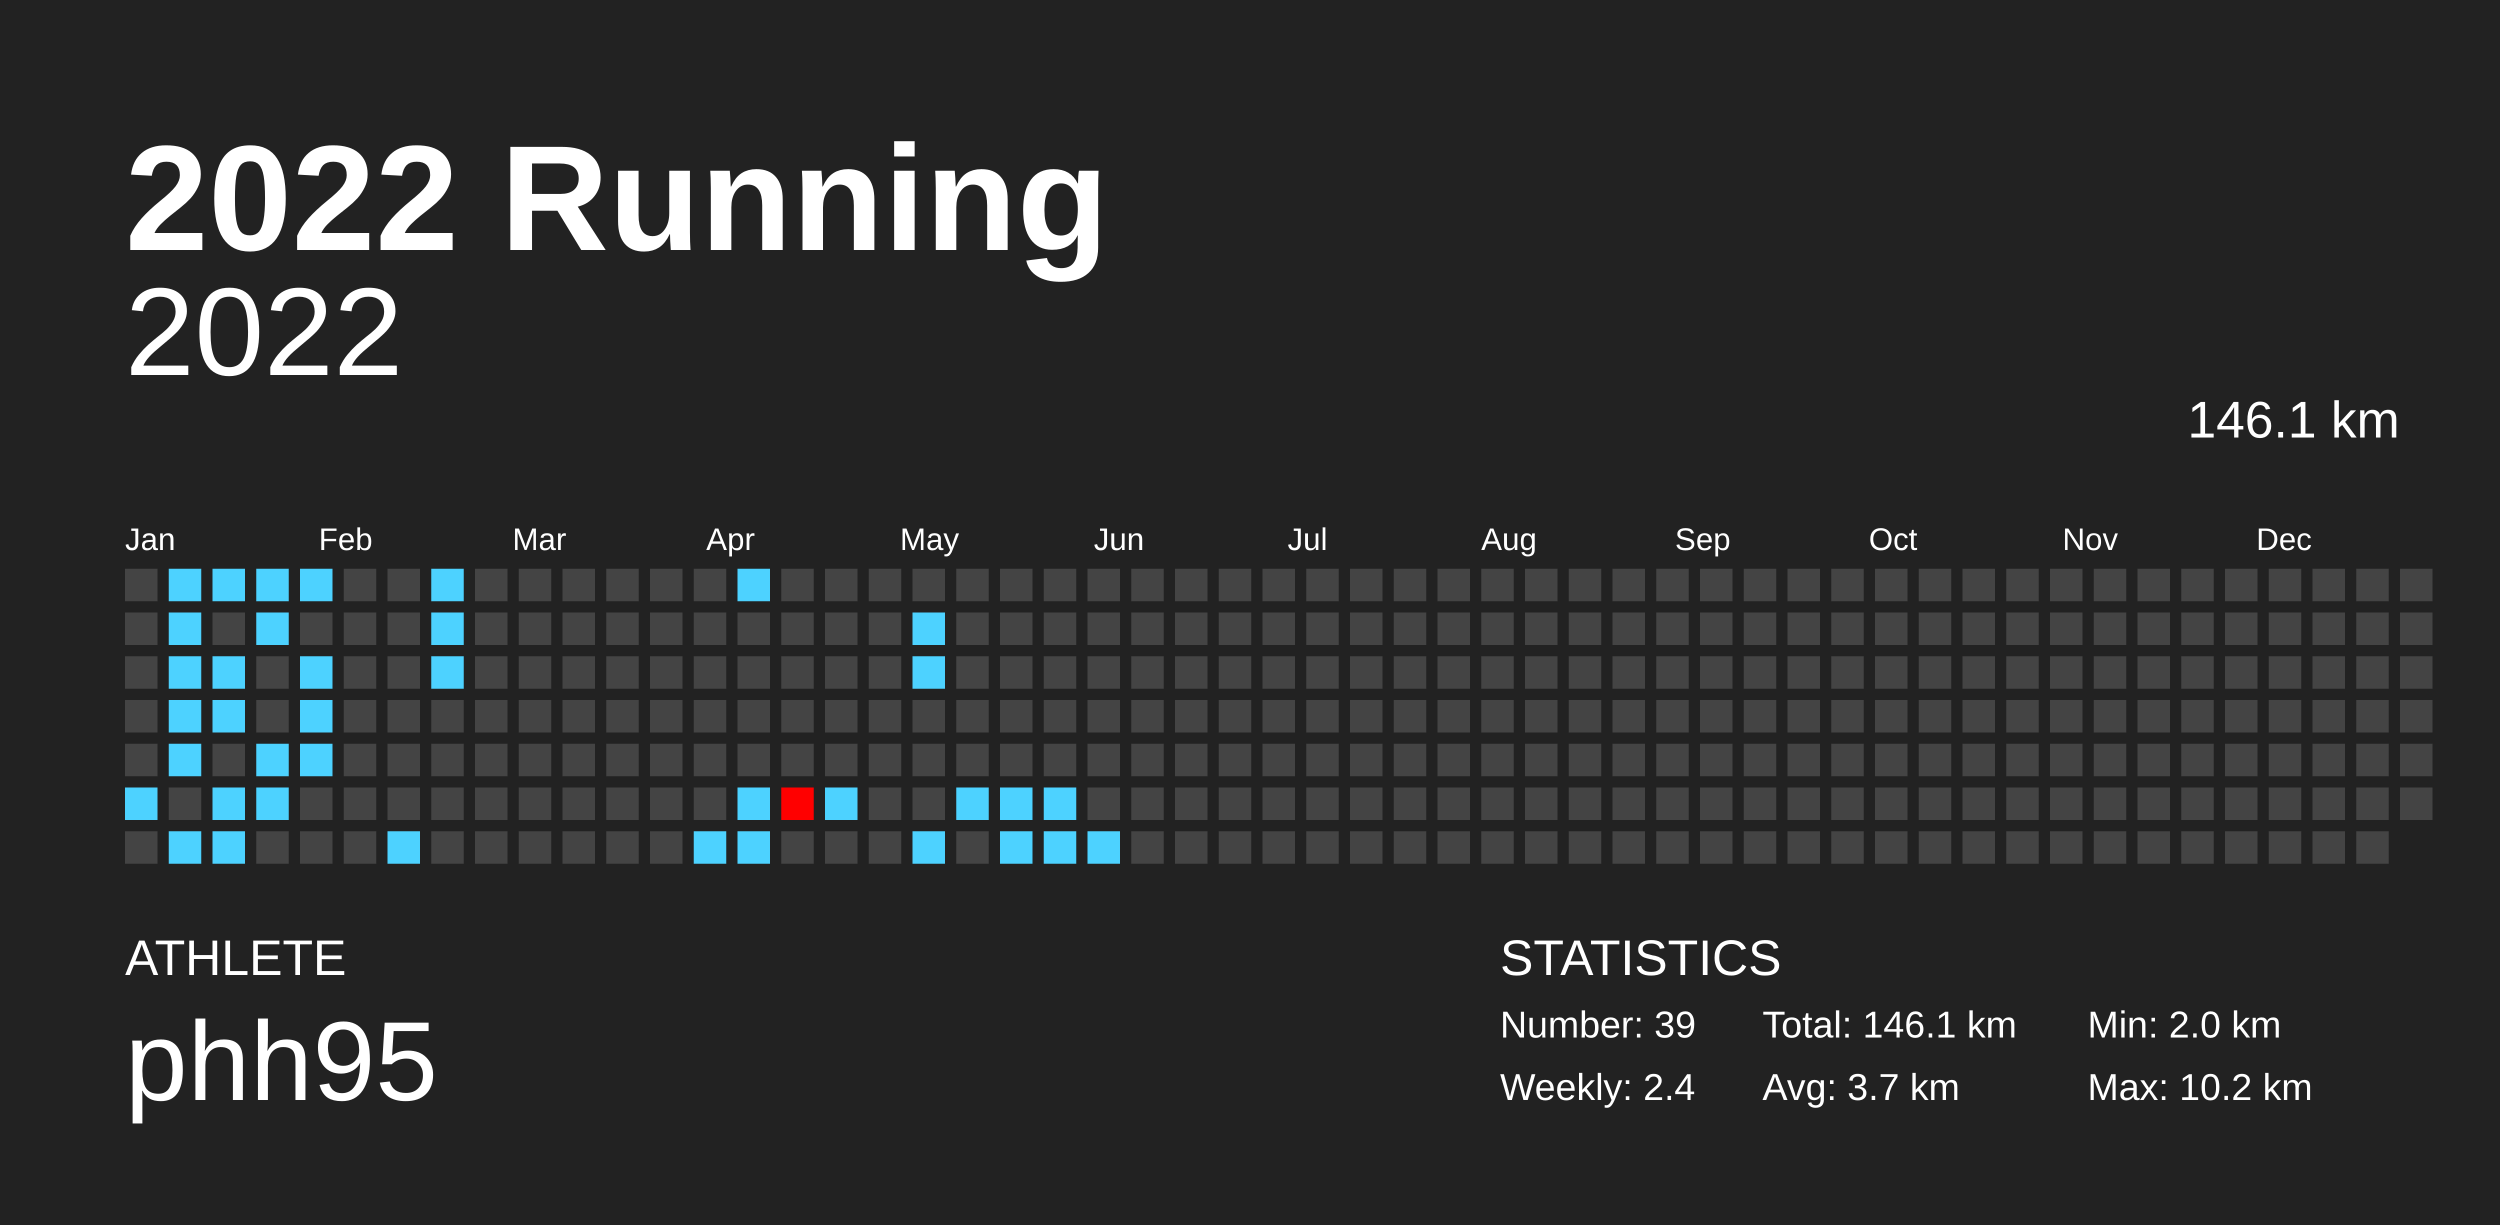
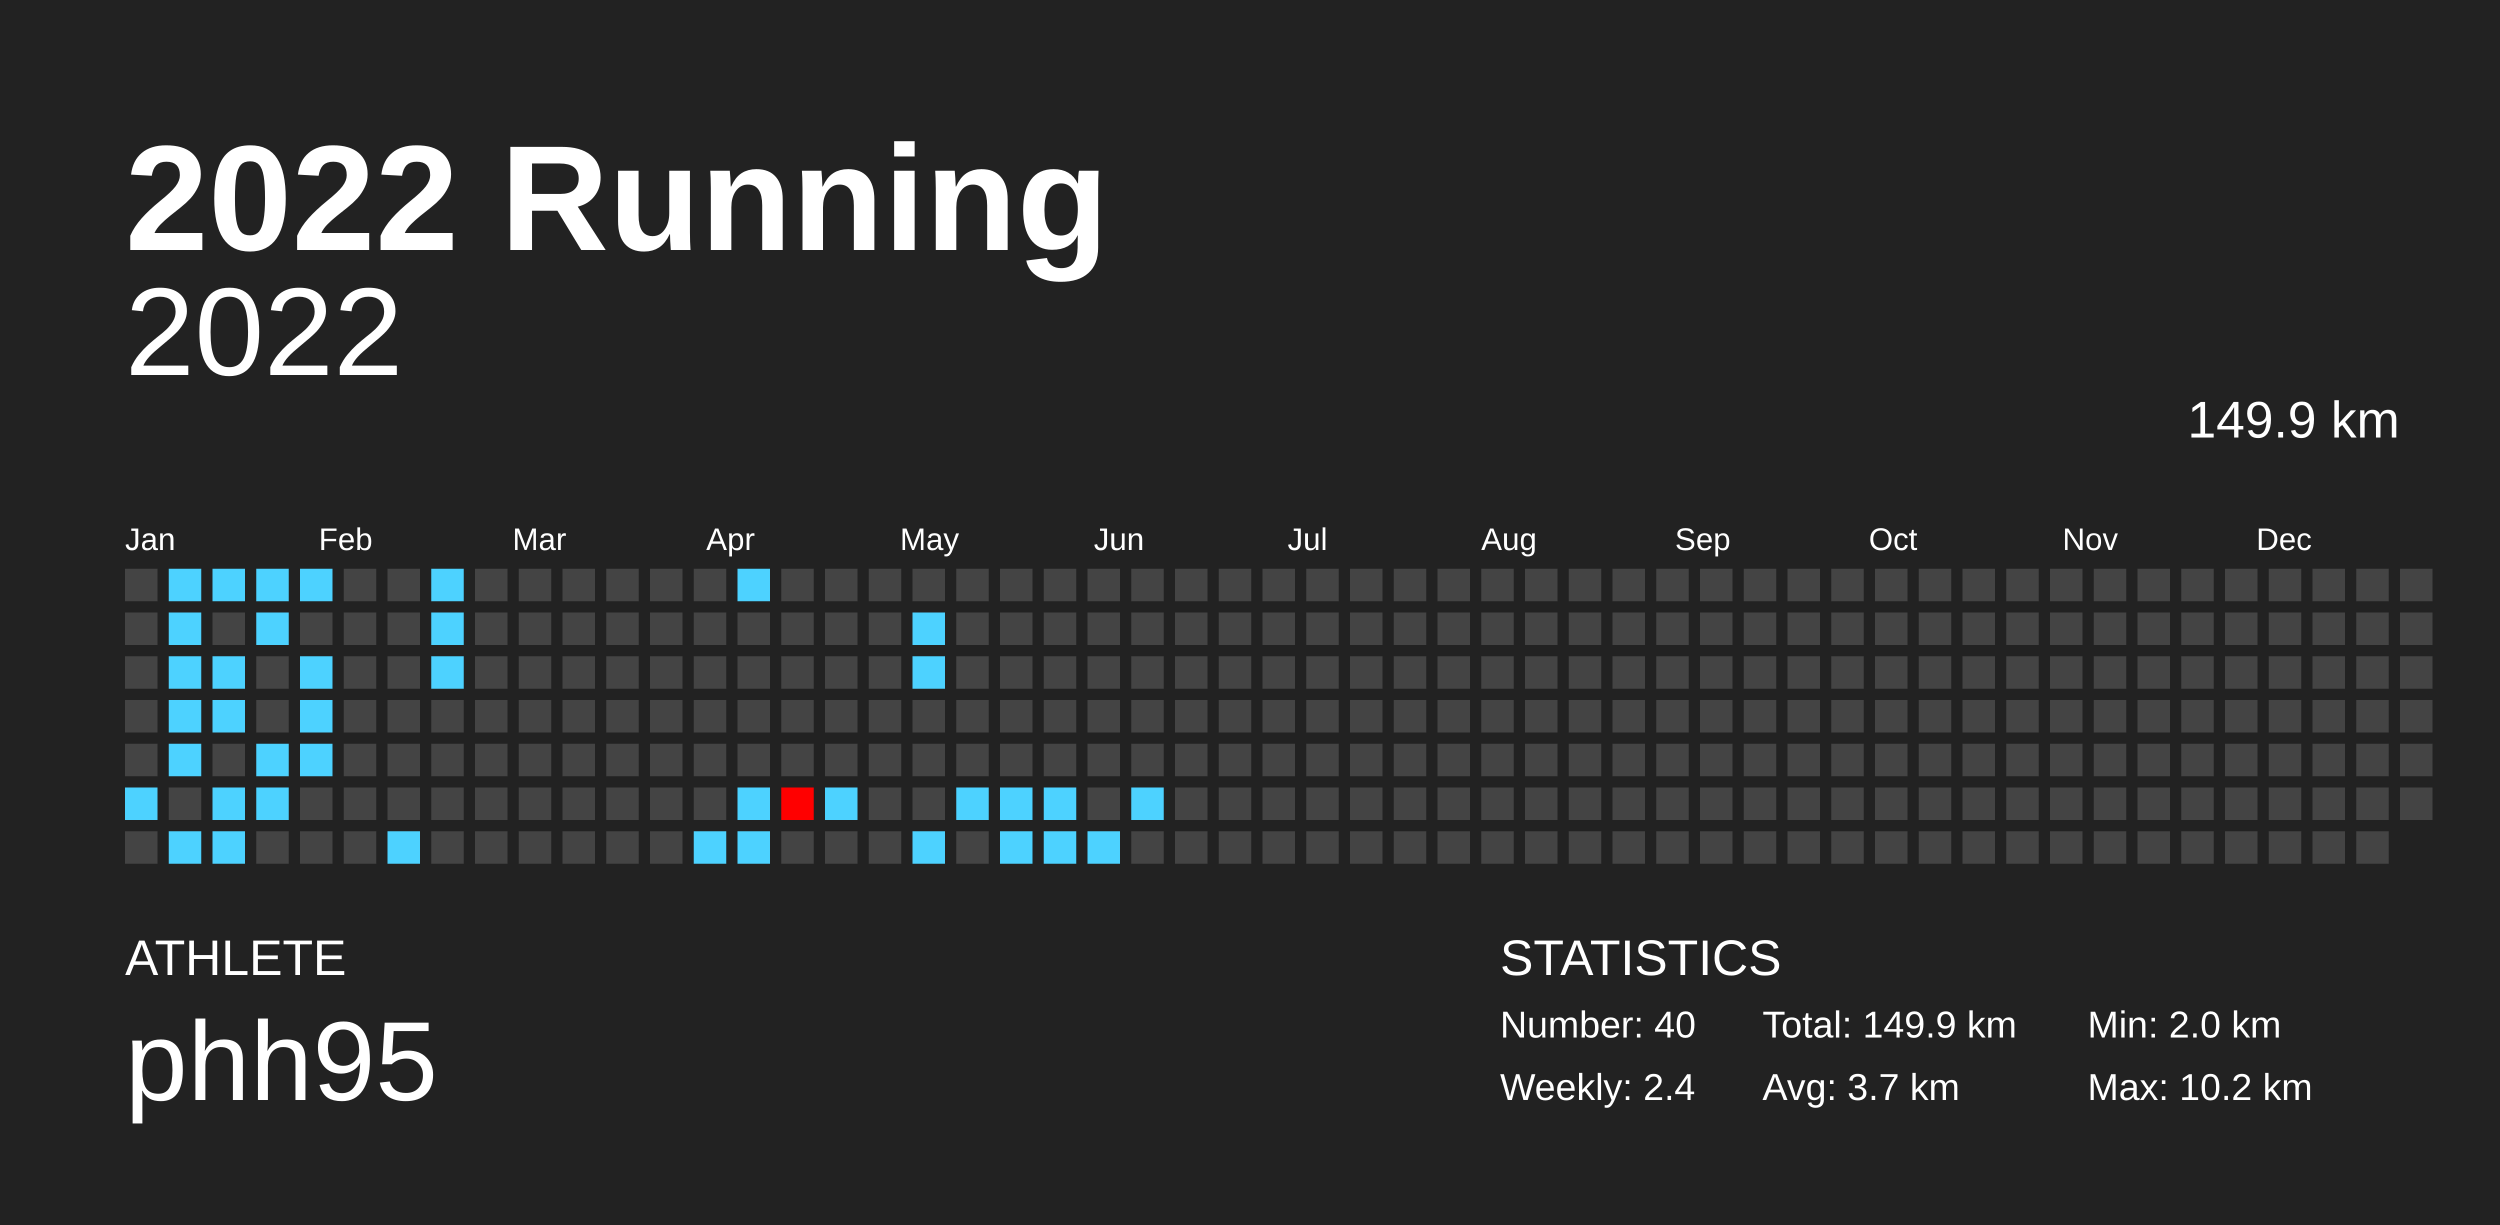
<svg xmlns="http://www.w3.org/2000/svg" baseProfile="full" height="98mm" version="1.1" viewBox="0,0,200,98" width="200mm">
  <defs />
  <rect fill="#222222" height="98" width="200" x="0" y="0" />
  <text fill="#FFFFFF" style="font-size:12px; font-family:Arial; font-weight:bold;" x="10" y="20">2022 Running</text>
  <text fill="#FFFFFF" style="font-size:4px; font-family:Arial" x="10" y="78">ATHLETE</text>
  <text fill="#FFFFFF" style="font-size:9px; font-family:Arial" x="10" y="88">phh95</text>
  <text fill="#FFFFFF" style="font-size:4px; font-family:Arial" x="120" y="78">STATISTICS</text>
-   <text fill="#FFFFFF" style="font-size:3px; font-family:Arial" x="120" y="83">Number: 39</text>
+   <text fill="#FFFFFF" style="font-size:3px; font-family:Arial" x="120" y="83">Number: 40</text>
  <text fill="#FFFFFF" style="font-size:3px; font-family:Arial" x="120" y="88">Weekly: 2.4</text>
-   <text fill="#FFFFFF" style="font-size:3px; font-family:Arial" x="141" y="83">Total: 146.1 km</text>
+   <text fill="#FFFFFF" style="font-size:3px; font-family:Arial" x="141" y="83">Total: 149.9 km</text>
  <text fill="#FFFFFF" style="font-size:3px; font-family:Arial" x="141" y="88">Avg: 3.7 km</text>
  <text fill="#FFFFFF" style="font-size:3px; font-family:Arial" x="167" y="83">Min: 2.0 km</text>
  <text fill="#FFFFFF" style="font-size:3px; font-family:Arial" x="167" y="88">Max: 10.2 km</text>
  <text alignment-baseline="hanging" fill="#FFFFFF" style="font-size:10.0px; font-family:Arial;" x="10" y="30">2022</text>
-   <text alignment-baseline="hanging" fill="#FFFFFF" style="font-size:4.125px; font-family:Arial;" x="175" y="35">146.1 km</text>
+   <text alignment-baseline="hanging" fill="#FFFFFF" style="font-size:4.125px; font-family:Arial;" x="175" y="35">149.9 km</text>
  <text fill="#FFFFFF" style="font-size:2.5px; font-family:Arial" x="10.0" y="44">Jan</text>
  <text fill="#FFFFFF" style="font-size:2.5px; font-family:Arial" x="25.5" y="44">Feb</text>
  <text fill="#FFFFFF" style="font-size:2.5px; font-family:Arial" x="41.0" y="44">Mar</text>
  <text fill="#FFFFFF" style="font-size:2.5px; font-family:Arial" x="56.5" y="44">Apr</text>
  <text fill="#FFFFFF" style="font-size:2.5px; font-family:Arial" x="72.0" y="44">May</text>
  <text fill="#FFFFFF" style="font-size:2.5px; font-family:Arial" x="87.5" y="44">Jun</text>
  <text fill="#FFFFFF" style="font-size:2.5px; font-family:Arial" x="103.0" y="44">Jul</text>
  <text fill="#FFFFFF" style="font-size:2.5px; font-family:Arial" x="118.5" y="44">Aug</text>
  <text fill="#FFFFFF" style="font-size:2.5px; font-family:Arial" x="134.0" y="44">Sep</text>
  <text fill="#FFFFFF" style="font-size:2.5px; font-family:Arial" x="149.5" y="44">Oct</text>
  <text fill="#FFFFFF" style="font-size:2.5px; font-family:Arial" x="165.0" y="44">Nov</text>
  <text fill="#FFFFFF" style="font-size:2.5px; font-family:Arial" x="180.5" y="44">Dec</text>
  <rect fill="#444444" height="2.6" width="2.6" x="10.0" y="45.5" />
  <rect fill="#444444" height="2.6" width="2.6" x="10.0" y="49.0" />
  <rect fill="#444444" height="2.6" width="2.6" x="10.0" y="52.5" />
  <rect fill="#444444" height="2.6" width="2.6" x="10.0" y="56.0" />
  <rect fill="#444444" height="2.6" width="2.6" x="10.0" y="59.5" />
  <rect fill="#4dd2ff" height="2.6" width="2.6" x="10.0" y="63.0" />
  <rect fill="#444444" height="2.6" width="2.6" x="10.0" y="66.5" />
  <rect fill="#4dd2ff" height="2.6" width="2.6" x="13.5" y="45.5" />
  <rect fill="#4dd2ff" height="2.6" width="2.6" x="13.5" y="49.0" />
  <rect fill="#4dd2ff" height="2.6" width="2.6" x="13.5" y="52.5" />
  <rect fill="#4dd2ff" height="2.6" width="2.6" x="13.5" y="56.0" />
  <rect fill="#4dd2ff" height="2.6" width="2.6" x="13.5" y="59.5" />
  <rect fill="#444444" height="2.6" width="2.6" x="13.5" y="63.0" />
  <rect fill="#4dd2ff" height="2.6" width="2.6" x="13.5" y="66.5" />
  <rect fill="#4dd2ff" height="2.6" width="2.6" x="17.0" y="45.5" />
  <rect fill="#444444" height="2.6" width="2.6" x="17.0" y="49.0" />
  <rect fill="#4dd2ff" height="2.6" width="2.6" x="17.0" y="52.5" />
  <rect fill="#4dd2ff" height="2.6" width="2.6" x="17.0" y="56.0" />
  <rect fill="#444444" height="2.6" width="2.6" x="17.0" y="59.5" />
  <rect fill="#4dd2ff" height="2.6" width="2.6" x="17.0" y="63.0" />
  <rect fill="#4dd2ff" height="2.6" width="2.6" x="17.0" y="66.5" />
  <rect fill="#4dd2ff" height="2.6" width="2.6" x="20.5" y="45.5" />
  <rect fill="#4dd2ff" height="2.6" width="2.6" x="20.5" y="49.0" />
  <rect fill="#444444" height="2.6" width="2.6" x="20.5" y="52.5" />
  <rect fill="#444444" height="2.6" width="2.6" x="20.5" y="56.0" />
  <rect fill="#4dd2ff" height="2.6" width="2.6" x="20.5" y="59.5" />
  <rect fill="#4dd2ff" height="2.6" width="2.6" x="20.5" y="63.0" />
  <rect fill="#444444" height="2.6" width="2.6" x="20.5" y="66.5" />
  <rect fill="#4dd2ff" height="2.6" width="2.6" x="24.0" y="45.5" />
  <rect fill="#444444" height="2.6" width="2.6" x="24.0" y="49.0" />
  <rect fill="#4dd2ff" height="2.6" width="2.6" x="24.0" y="52.5" />
  <rect fill="#4dd2ff" height="2.6" width="2.6" x="24.0" y="56.0" />
  <rect fill="#4dd2ff" height="2.6" width="2.6" x="24.0" y="59.5" />
  <rect fill="#444444" height="2.6" width="2.6" x="24.0" y="63.0" />
  <rect fill="#444444" height="2.6" width="2.6" x="24.0" y="66.5" />
  <rect fill="#444444" height="2.6" width="2.6" x="27.5" y="45.5" />
  <rect fill="#444444" height="2.6" width="2.6" x="27.5" y="49.0" />
  <rect fill="#444444" height="2.6" width="2.6" x="27.5" y="52.5" />
  <rect fill="#444444" height="2.6" width="2.6" x="27.5" y="56.0" />
  <rect fill="#444444" height="2.6" width="2.6" x="27.5" y="59.5" />
  <rect fill="#444444" height="2.6" width="2.6" x="27.5" y="63.0" />
  <rect fill="#444444" height="2.6" width="2.6" x="27.5" y="66.5" />
  <rect fill="#444444" height="2.6" width="2.6" x="31.0" y="45.5" />
  <rect fill="#444444" height="2.6" width="2.6" x="31.0" y="49.0" />
  <rect fill="#444444" height="2.6" width="2.6" x="31.0" y="52.5" />
  <rect fill="#444444" height="2.6" width="2.6" x="31.0" y="56.0" />
  <rect fill="#444444" height="2.6" width="2.6" x="31.0" y="59.5" />
  <rect fill="#444444" height="2.6" width="2.6" x="31.0" y="63.0" />
  <rect fill="#4dd2ff" height="2.6" width="2.6" x="31.0" y="66.5" />
  <rect fill="#4dd2ff" height="2.6" width="2.6" x="34.5" y="45.5" />
  <rect fill="#4dd2ff" height="2.6" width="2.6" x="34.5" y="49.0" />
  <rect fill="#4dd2ff" height="2.6" width="2.6" x="34.5" y="52.5" />
  <rect fill="#444444" height="2.6" width="2.6" x="34.5" y="56.0" />
  <rect fill="#444444" height="2.6" width="2.6" x="34.5" y="59.5" />
  <rect fill="#444444" height="2.6" width="2.6" x="34.5" y="63.0" />
  <rect fill="#444444" height="2.6" width="2.6" x="34.5" y="66.5" />
  <rect fill="#444444" height="2.6" width="2.6" x="38.0" y="45.5" />
  <rect fill="#444444" height="2.6" width="2.6" x="38.0" y="49.0" />
  <rect fill="#444444" height="2.6" width="2.6" x="38.0" y="52.5" />
  <rect fill="#444444" height="2.6" width="2.6" x="38.0" y="56.0" />
  <rect fill="#444444" height="2.6" width="2.6" x="38.0" y="59.5" />
  <rect fill="#444444" height="2.6" width="2.6" x="38.0" y="63.0" />
  <rect fill="#444444" height="2.6" width="2.6" x="38.0" y="66.5" />
  <rect fill="#444444" height="2.6" width="2.6" x="41.5" y="45.5" />
  <rect fill="#444444" height="2.6" width="2.6" x="41.5" y="49.0" />
  <rect fill="#444444" height="2.6" width="2.6" x="41.5" y="52.5" />
  <rect fill="#444444" height="2.6" width="2.6" x="41.5" y="56.0" />
  <rect fill="#444444" height="2.6" width="2.6" x="41.5" y="59.5" />
  <rect fill="#444444" height="2.6" width="2.6" x="41.5" y="63.0" />
  <rect fill="#444444" height="2.6" width="2.6" x="41.5" y="66.5" />
  <rect fill="#444444" height="2.6" width="2.6" x="45.0" y="45.5" />
  <rect fill="#444444" height="2.6" width="2.6" x="45.0" y="49.0" />
  <rect fill="#444444" height="2.6" width="2.6" x="45.0" y="52.5" />
  <rect fill="#444444" height="2.6" width="2.6" x="45.0" y="56.0" />
  <rect fill="#444444" height="2.6" width="2.6" x="45.0" y="59.5" />
  <rect fill="#444444" height="2.6" width="2.6" x="45.0" y="63.0" />
  <rect fill="#444444" height="2.6" width="2.6" x="45.0" y="66.5" />
  <rect fill="#444444" height="2.6" width="2.6" x="48.5" y="45.5" />
  <rect fill="#444444" height="2.6" width="2.6" x="48.5" y="49.0" />
  <rect fill="#444444" height="2.6" width="2.6" x="48.5" y="52.5" />
  <rect fill="#444444" height="2.6" width="2.6" x="48.5" y="56.0" />
  <rect fill="#444444" height="2.6" width="2.6" x="48.5" y="59.5" />
  <rect fill="#444444" height="2.6" width="2.6" x="48.5" y="63.0" />
  <rect fill="#444444" height="2.6" width="2.6" x="48.5" y="66.5" />
  <rect fill="#444444" height="2.6" width="2.6" x="52.0" y="45.5" />
  <rect fill="#444444" height="2.6" width="2.6" x="52.0" y="49.0" />
  <rect fill="#444444" height="2.6" width="2.6" x="52.0" y="52.5" />
  <rect fill="#444444" height="2.6" width="2.6" x="52.0" y="56.0" />
  <rect fill="#444444" height="2.6" width="2.6" x="52.0" y="59.5" />
  <rect fill="#444444" height="2.6" width="2.6" x="52.0" y="63.0" />
  <rect fill="#444444" height="2.6" width="2.6" x="52.0" y="66.5" />
  <rect fill="#444444" height="2.6" width="2.6" x="55.5" y="45.5" />
  <rect fill="#444444" height="2.6" width="2.6" x="55.5" y="49.0" />
  <rect fill="#444444" height="2.6" width="2.6" x="55.5" y="52.5" />
  <rect fill="#444444" height="2.6" width="2.6" x="55.5" y="56.0" />
  <rect fill="#444444" height="2.6" width="2.6" x="55.5" y="59.5" />
  <rect fill="#444444" height="2.6" width="2.6" x="55.5" y="63.0" />
  <rect fill="#4dd2ff" height="2.6" width="2.6" x="55.5" y="66.5" />
  <rect fill="#4dd2ff" height="2.6" width="2.6" x="59.0" y="45.5" />
  <rect fill="#444444" height="2.6" width="2.6" x="59.0" y="49.0" />
  <rect fill="#444444" height="2.6" width="2.6" x="59.0" y="52.5" />
  <rect fill="#444444" height="2.6" width="2.6" x="59.0" y="56.0" />
  <rect fill="#444444" height="2.6" width="2.6" x="59.0" y="59.5" />
  <rect fill="#4dd2ff" height="2.6" width="2.6" x="59.0" y="63.0" />
  <rect fill="#4dd2ff" height="2.6" width="2.6" x="59.0" y="66.5" />
  <rect fill="#444444" height="2.6" width="2.6" x="62.5" y="45.5" />
  <rect fill="#444444" height="2.6" width="2.6" x="62.5" y="49.0" />
  <rect fill="#444444" height="2.6" width="2.6" x="62.5" y="52.5" />
  <rect fill="#444444" height="2.6" width="2.6" x="62.5" y="56.0" />
  <rect fill="#444444" height="2.6" width="2.6" x="62.5" y="59.5" />
  <rect fill="#ff0000" height="2.6" width="2.6" x="62.5" y="63.0" />
  <rect fill="#444444" height="2.6" width="2.6" x="62.5" y="66.5" />
  <rect fill="#444444" height="2.6" width="2.6" x="66.0" y="45.5" />
  <rect fill="#444444" height="2.6" width="2.6" x="66.0" y="49.0" />
  <rect fill="#444444" height="2.6" width="2.6" x="66.0" y="52.5" />
  <rect fill="#444444" height="2.6" width="2.6" x="66.0" y="56.0" />
  <rect fill="#444444" height="2.6" width="2.6" x="66.0" y="59.5" />
  <rect fill="#4dd2ff" height="2.6" width="2.6" x="66.0" y="63.0" />
  <rect fill="#444444" height="2.6" width="2.6" x="66.0" y="66.5" />
  <rect fill="#444444" height="2.6" width="2.6" x="69.5" y="45.5" />
  <rect fill="#444444" height="2.6" width="2.6" x="69.5" y="49.0" />
  <rect fill="#444444" height="2.6" width="2.6" x="69.5" y="52.5" />
  <rect fill="#444444" height="2.6" width="2.6" x="69.5" y="56.0" />
  <rect fill="#444444" height="2.6" width="2.6" x="69.5" y="59.5" />
  <rect fill="#444444" height="2.6" width="2.6" x="69.5" y="63.0" />
  <rect fill="#444444" height="2.6" width="2.6" x="69.5" y="66.5" />
  <rect fill="#444444" height="2.6" width="2.6" x="73.0" y="45.5" />
  <rect fill="#4dd2ff" height="2.6" width="2.6" x="73.0" y="49.0" />
  <rect fill="#4dd2ff" height="2.6" width="2.6" x="73.0" y="52.5" />
  <rect fill="#444444" height="2.6" width="2.6" x="73.0" y="56.0" />
  <rect fill="#444444" height="2.6" width="2.6" x="73.0" y="59.5" />
  <rect fill="#444444" height="2.6" width="2.6" x="73.0" y="63.0" />
  <rect fill="#4dd2ff" height="2.6" width="2.6" x="73.0" y="66.5" />
  <rect fill="#444444" height="2.6" width="2.6" x="76.5" y="45.5" />
  <rect fill="#444444" height="2.6" width="2.6" x="76.5" y="49.0" />
  <rect fill="#444444" height="2.6" width="2.6" x="76.5" y="52.5" />
  <rect fill="#444444" height="2.6" width="2.6" x="76.5" y="56.0" />
  <rect fill="#444444" height="2.6" width="2.6" x="76.5" y="59.5" />
  <rect fill="#4dd2ff" height="2.6" width="2.6" x="76.5" y="63.0" />
  <rect fill="#444444" height="2.6" width="2.6" x="76.5" y="66.5" />
  <rect fill="#444444" height="2.6" width="2.6" x="80.0" y="45.5" />
  <rect fill="#444444" height="2.6" width="2.6" x="80.0" y="49.0" />
  <rect fill="#444444" height="2.6" width="2.6" x="80.0" y="52.5" />
  <rect fill="#444444" height="2.6" width="2.6" x="80.0" y="56.0" />
  <rect fill="#444444" height="2.6" width="2.6" x="80.0" y="59.5" />
  <rect fill="#4dd2ff" height="2.6" width="2.6" x="80.0" y="63.0" />
  <rect fill="#4dd2ff" height="2.6" width="2.6" x="80.0" y="66.5" />
  <rect fill="#444444" height="2.6" width="2.6" x="83.5" y="45.5" />
  <rect fill="#444444" height="2.6" width="2.6" x="83.5" y="49.0" />
  <rect fill="#444444" height="2.6" width="2.6" x="83.5" y="52.5" />
  <rect fill="#444444" height="2.6" width="2.6" x="83.5" y="56.0" />
  <rect fill="#444444" height="2.6" width="2.6" x="83.5" y="59.5" />
  <rect fill="#4dd2ff" height="2.6" width="2.6" x="83.5" y="63.0" />
  <rect fill="#4dd2ff" height="2.6" width="2.6" x="83.5" y="66.5" />
  <rect fill="#444444" height="2.6" width="2.6" x="87.0" y="45.5" />
  <rect fill="#444444" height="2.6" width="2.6" x="87.0" y="49.0" />
  <rect fill="#444444" height="2.6" width="2.6" x="87.0" y="52.5" />
  <rect fill="#444444" height="2.6" width="2.6" x="87.0" y="56.0" />
  <rect fill="#444444" height="2.6" width="2.6" x="87.0" y="59.5" />
  <rect fill="#444444" height="2.6" width="2.6" x="87.0" y="63.0" />
  <rect fill="#4dd2ff" height="2.6" width="2.6" x="87.0" y="66.5" />
  <rect fill="#444444" height="2.6" width="2.6" x="90.5" y="45.5" />
  <rect fill="#444444" height="2.6" width="2.6" x="90.5" y="49.0" />
  <rect fill="#444444" height="2.6" width="2.6" x="90.5" y="52.5" />
  <rect fill="#444444" height="2.6" width="2.6" x="90.5" y="56.0" />
  <rect fill="#444444" height="2.6" width="2.6" x="90.5" y="59.5" />
-   <rect fill="#444444" height="2.6" width="2.6" x="90.5" y="63.0" />
+   <rect fill="#4dd2ff" height="2.6" width="2.6" x="90.5" y="63.0" />
  <rect fill="#444444" height="2.6" width="2.6" x="90.5" y="66.5" />
  <rect fill="#444444" height="2.6" width="2.6" x="94.0" y="45.5" />
  <rect fill="#444444" height="2.6" width="2.6" x="94.0" y="49.0" />
  <rect fill="#444444" height="2.6" width="2.6" x="94.0" y="52.5" />
  <rect fill="#444444" height="2.6" width="2.6" x="94.0" y="56.0" />
  <rect fill="#444444" height="2.6" width="2.6" x="94.0" y="59.5" />
  <rect fill="#444444" height="2.6" width="2.6" x="94.0" y="63.0" />
  <rect fill="#444444" height="2.6" width="2.6" x="94.0" y="66.5" />
  <rect fill="#444444" height="2.6" width="2.6" x="97.5" y="45.5" />
  <rect fill="#444444" height="2.6" width="2.6" x="97.5" y="49.0" />
  <rect fill="#444444" height="2.6" width="2.6" x="97.5" y="52.5" />
  <rect fill="#444444" height="2.6" width="2.6" x="97.5" y="56.0" />
  <rect fill="#444444" height="2.6" width="2.6" x="97.5" y="59.5" />
  <rect fill="#444444" height="2.6" width="2.6" x="97.5" y="63.0" />
  <rect fill="#444444" height="2.6" width="2.6" x="97.5" y="66.5" />
  <rect fill="#444444" height="2.6" width="2.6" x="101.0" y="45.5" />
  <rect fill="#444444" height="2.6" width="2.6" x="101.0" y="49.0" />
  <rect fill="#444444" height="2.6" width="2.6" x="101.0" y="52.5" />
  <rect fill="#444444" height="2.6" width="2.6" x="101.0" y="56.0" />
  <rect fill="#444444" height="2.6" width="2.6" x="101.0" y="59.5" />
  <rect fill="#444444" height="2.6" width="2.6" x="101.0" y="63.0" />
  <rect fill="#444444" height="2.6" width="2.6" x="101.0" y="66.5" />
  <rect fill="#444444" height="2.6" width="2.6" x="104.5" y="45.5" />
  <rect fill="#444444" height="2.6" width="2.6" x="104.5" y="49.0" />
  <rect fill="#444444" height="2.6" width="2.6" x="104.5" y="52.5" />
  <rect fill="#444444" height="2.6" width="2.6" x="104.5" y="56.0" />
  <rect fill="#444444" height="2.6" width="2.6" x="104.5" y="59.5" />
  <rect fill="#444444" height="2.6" width="2.6" x="104.5" y="63.0" />
  <rect fill="#444444" height="2.6" width="2.6" x="104.5" y="66.5" />
  <rect fill="#444444" height="2.6" width="2.6" x="108.0" y="45.5" />
  <rect fill="#444444" height="2.6" width="2.6" x="108.0" y="49.0" />
  <rect fill="#444444" height="2.6" width="2.6" x="108.0" y="52.5" />
  <rect fill="#444444" height="2.6" width="2.6" x="108.0" y="56.0" />
  <rect fill="#444444" height="2.6" width="2.6" x="108.0" y="59.5" />
  <rect fill="#444444" height="2.6" width="2.6" x="108.0" y="63.0" />
  <rect fill="#444444" height="2.6" width="2.6" x="108.0" y="66.5" />
  <rect fill="#444444" height="2.6" width="2.6" x="111.5" y="45.5" />
  <rect fill="#444444" height="2.6" width="2.6" x="111.5" y="49.0" />
  <rect fill="#444444" height="2.6" width="2.6" x="111.5" y="52.5" />
  <rect fill="#444444" height="2.6" width="2.6" x="111.5" y="56.0" />
  <rect fill="#444444" height="2.6" width="2.6" x="111.5" y="59.5" />
  <rect fill="#444444" height="2.6" width="2.6" x="111.5" y="63.0" />
  <rect fill="#444444" height="2.6" width="2.6" x="111.5" y="66.5" />
  <rect fill="#444444" height="2.6" width="2.6" x="115.0" y="45.5" />
  <rect fill="#444444" height="2.6" width="2.6" x="115.0" y="49.0" />
  <rect fill="#444444" height="2.6" width="2.6" x="115.0" y="52.5" />
  <rect fill="#444444" height="2.6" width="2.6" x="115.0" y="56.0" />
  <rect fill="#444444" height="2.6" width="2.6" x="115.0" y="59.5" />
  <rect fill="#444444" height="2.6" width="2.6" x="115.0" y="63.0" />
  <rect fill="#444444" height="2.6" width="2.6" x="115.0" y="66.5" />
  <rect fill="#444444" height="2.6" width="2.6" x="118.5" y="45.5" />
  <rect fill="#444444" height="2.6" width="2.6" x="118.5" y="49.0" />
  <rect fill="#444444" height="2.6" width="2.6" x="118.5" y="52.5" />
  <rect fill="#444444" height="2.6" width="2.6" x="118.5" y="56.0" />
  <rect fill="#444444" height="2.6" width="2.6" x="118.5" y="59.5" />
  <rect fill="#444444" height="2.6" width="2.6" x="118.5" y="63.0" />
  <rect fill="#444444" height="2.6" width="2.6" x="118.5" y="66.5" />
  <rect fill="#444444" height="2.6" width="2.6" x="122.0" y="45.5" />
  <rect fill="#444444" height="2.6" width="2.6" x="122.0" y="49.0" />
  <rect fill="#444444" height="2.6" width="2.6" x="122.0" y="52.5" />
  <rect fill="#444444" height="2.6" width="2.6" x="122.0" y="56.0" />
  <rect fill="#444444" height="2.6" width="2.6" x="122.0" y="59.5" />
  <rect fill="#444444" height="2.6" width="2.6" x="122.0" y="63.0" />
  <rect fill="#444444" height="2.6" width="2.6" x="122.0" y="66.5" />
  <rect fill="#444444" height="2.6" width="2.6" x="125.5" y="45.5" />
  <rect fill="#444444" height="2.6" width="2.6" x="125.5" y="49.0" />
  <rect fill="#444444" height="2.6" width="2.6" x="125.5" y="52.5" />
  <rect fill="#444444" height="2.6" width="2.6" x="125.5" y="56.0" />
  <rect fill="#444444" height="2.6" width="2.6" x="125.5" y="59.5" />
  <rect fill="#444444" height="2.6" width="2.6" x="125.5" y="63.0" />
  <rect fill="#444444" height="2.6" width="2.6" x="125.5" y="66.5" />
  <rect fill="#444444" height="2.6" width="2.6" x="129.0" y="45.5" />
  <rect fill="#444444" height="2.6" width="2.6" x="129.0" y="49.0" />
  <rect fill="#444444" height="2.6" width="2.6" x="129.0" y="52.5" />
  <rect fill="#444444" height="2.6" width="2.6" x="129.0" y="56.0" />
  <rect fill="#444444" height="2.6" width="2.6" x="129.0" y="59.5" />
  <rect fill="#444444" height="2.6" width="2.6" x="129.0" y="63.0" />
  <rect fill="#444444" height="2.6" width="2.6" x="129.0" y="66.5" />
  <rect fill="#444444" height="2.6" width="2.6" x="132.5" y="45.5" />
  <rect fill="#444444" height="2.6" width="2.6" x="132.5" y="49.0" />
  <rect fill="#444444" height="2.6" width="2.6" x="132.5" y="52.5" />
  <rect fill="#444444" height="2.6" width="2.6" x="132.5" y="56.0" />
  <rect fill="#444444" height="2.6" width="2.6" x="132.5" y="59.5" />
  <rect fill="#444444" height="2.6" width="2.6" x="132.5" y="63.0" />
  <rect fill="#444444" height="2.6" width="2.6" x="132.5" y="66.5" />
  <rect fill="#444444" height="2.6" width="2.6" x="136.0" y="45.5" />
  <rect fill="#444444" height="2.6" width="2.6" x="136.0" y="49.0" />
  <rect fill="#444444" height="2.6" width="2.6" x="136.0" y="52.5" />
  <rect fill="#444444" height="2.6" width="2.6" x="136.0" y="56.0" />
  <rect fill="#444444" height="2.6" width="2.6" x="136.0" y="59.5" />
  <rect fill="#444444" height="2.6" width="2.6" x="136.0" y="63.0" />
  <rect fill="#444444" height="2.6" width="2.6" x="136.0" y="66.5" />
  <rect fill="#444444" height="2.6" width="2.6" x="139.5" y="45.5" />
  <rect fill="#444444" height="2.6" width="2.6" x="139.5" y="49.0" />
  <rect fill="#444444" height="2.6" width="2.6" x="139.5" y="52.5" />
  <rect fill="#444444" height="2.6" width="2.6" x="139.5" y="56.0" />
  <rect fill="#444444" height="2.6" width="2.6" x="139.5" y="59.5" />
  <rect fill="#444444" height="2.6" width="2.6" x="139.5" y="63.0" />
  <rect fill="#444444" height="2.6" width="2.6" x="139.5" y="66.5" />
  <rect fill="#444444" height="2.6" width="2.6" x="143.0" y="45.5" />
  <rect fill="#444444" height="2.6" width="2.6" x="143.0" y="49.0" />
  <rect fill="#444444" height="2.6" width="2.6" x="143.0" y="52.5" />
  <rect fill="#444444" height="2.6" width="2.6" x="143.0" y="56.0" />
  <rect fill="#444444" height="2.6" width="2.6" x="143.0" y="59.5" />
  <rect fill="#444444" height="2.6" width="2.6" x="143.0" y="63.0" />
  <rect fill="#444444" height="2.6" width="2.6" x="143.0" y="66.5" />
  <rect fill="#444444" height="2.6" width="2.6" x="146.5" y="45.5" />
  <rect fill="#444444" height="2.6" width="2.6" x="146.5" y="49.0" />
  <rect fill="#444444" height="2.6" width="2.6" x="146.5" y="52.5" />
  <rect fill="#444444" height="2.6" width="2.6" x="146.5" y="56.0" />
  <rect fill="#444444" height="2.6" width="2.6" x="146.5" y="59.5" />
  <rect fill="#444444" height="2.6" width="2.6" x="146.5" y="63.0" />
  <rect fill="#444444" height="2.6" width="2.6" x="146.5" y="66.5" />
  <rect fill="#444444" height="2.6" width="2.6" x="150.0" y="45.5" />
  <rect fill="#444444" height="2.6" width="2.6" x="150.0" y="49.0" />
  <rect fill="#444444" height="2.6" width="2.6" x="150.0" y="52.5" />
  <rect fill="#444444" height="2.6" width="2.6" x="150.0" y="56.0" />
  <rect fill="#444444" height="2.6" width="2.6" x="150.0" y="59.5" />
  <rect fill="#444444" height="2.6" width="2.6" x="150.0" y="63.0" />
  <rect fill="#444444" height="2.6" width="2.6" x="150.0" y="66.5" />
  <rect fill="#444444" height="2.6" width="2.6" x="153.5" y="45.5" />
  <rect fill="#444444" height="2.6" width="2.6" x="153.5" y="49.0" />
  <rect fill="#444444" height="2.6" width="2.6" x="153.5" y="52.5" />
  <rect fill="#444444" height="2.6" width="2.6" x="153.5" y="56.0" />
  <rect fill="#444444" height="2.6" width="2.6" x="153.5" y="59.5" />
  <rect fill="#444444" height="2.6" width="2.6" x="153.5" y="63.0" />
  <rect fill="#444444" height="2.6" width="2.6" x="153.5" y="66.5" />
  <rect fill="#444444" height="2.6" width="2.6" x="157.0" y="45.5" />
  <rect fill="#444444" height="2.6" width="2.6" x="157.0" y="49.0" />
  <rect fill="#444444" height="2.6" width="2.6" x="157.0" y="52.5" />
  <rect fill="#444444" height="2.6" width="2.6" x="157.0" y="56.0" />
  <rect fill="#444444" height="2.6" width="2.6" x="157.0" y="59.5" />
  <rect fill="#444444" height="2.6" width="2.6" x="157.0" y="63.0" />
  <rect fill="#444444" height="2.6" width="2.6" x="157.0" y="66.5" />
  <rect fill="#444444" height="2.6" width="2.6" x="160.5" y="45.5" />
  <rect fill="#444444" height="2.6" width="2.6" x="160.5" y="49.0" />
  <rect fill="#444444" height="2.6" width="2.6" x="160.5" y="52.5" />
  <rect fill="#444444" height="2.6" width="2.6" x="160.5" y="56.0" />
  <rect fill="#444444" height="2.6" width="2.6" x="160.5" y="59.5" />
  <rect fill="#444444" height="2.6" width="2.6" x="160.5" y="63.0" />
  <rect fill="#444444" height="2.6" width="2.6" x="160.5" y="66.5" />
  <rect fill="#444444" height="2.6" width="2.6" x="164.0" y="45.5" />
  <rect fill="#444444" height="2.6" width="2.6" x="164.0" y="49.0" />
  <rect fill="#444444" height="2.6" width="2.6" x="164.0" y="52.5" />
  <rect fill="#444444" height="2.6" width="2.6" x="164.0" y="56.0" />
  <rect fill="#444444" height="2.6" width="2.6" x="164.0" y="59.5" />
  <rect fill="#444444" height="2.6" width="2.6" x="164.0" y="63.0" />
  <rect fill="#444444" height="2.6" width="2.6" x="164.0" y="66.5" />
  <rect fill="#444444" height="2.6" width="2.6" x="167.5" y="45.5" />
  <rect fill="#444444" height="2.6" width="2.6" x="167.5" y="49.0" />
  <rect fill="#444444" height="2.6" width="2.6" x="167.5" y="52.5" />
  <rect fill="#444444" height="2.6" width="2.6" x="167.5" y="56.0" />
  <rect fill="#444444" height="2.6" width="2.6" x="167.5" y="59.5" />
  <rect fill="#444444" height="2.6" width="2.6" x="167.5" y="63.0" />
  <rect fill="#444444" height="2.6" width="2.6" x="167.5" y="66.5" />
  <rect fill="#444444" height="2.6" width="2.6" x="171.0" y="45.5" />
  <rect fill="#444444" height="2.6" width="2.6" x="171.0" y="49.0" />
  <rect fill="#444444" height="2.6" width="2.6" x="171.0" y="52.5" />
  <rect fill="#444444" height="2.6" width="2.6" x="171.0" y="56.0" />
  <rect fill="#444444" height="2.6" width="2.6" x="171.0" y="59.5" />
  <rect fill="#444444" height="2.6" width="2.6" x="171.0" y="63.0" />
  <rect fill="#444444" height="2.6" width="2.6" x="171.0" y="66.5" />
  <rect fill="#444444" height="2.6" width="2.6" x="174.5" y="45.5" />
  <rect fill="#444444" height="2.6" width="2.6" x="174.5" y="49.0" />
  <rect fill="#444444" height="2.6" width="2.6" x="174.5" y="52.5" />
  <rect fill="#444444" height="2.6" width="2.6" x="174.5" y="56.0" />
  <rect fill="#444444" height="2.6" width="2.6" x="174.5" y="59.5" />
  <rect fill="#444444" height="2.6" width="2.6" x="174.5" y="63.0" />
  <rect fill="#444444" height="2.6" width="2.6" x="174.5" y="66.5" />
  <rect fill="#444444" height="2.6" width="2.6" x="178.0" y="45.5" />
  <rect fill="#444444" height="2.6" width="2.6" x="178.0" y="49.0" />
  <rect fill="#444444" height="2.6" width="2.6" x="178.0" y="52.5" />
  <rect fill="#444444" height="2.6" width="2.6" x="178.0" y="56.0" />
  <rect fill="#444444" height="2.6" width="2.6" x="178.0" y="59.5" />
  <rect fill="#444444" height="2.6" width="2.6" x="178.0" y="63.0" />
  <rect fill="#444444" height="2.6" width="2.6" x="178.0" y="66.5" />
  <rect fill="#444444" height="2.6" width="2.6" x="181.5" y="45.5" />
  <rect fill="#444444" height="2.6" width="2.6" x="181.5" y="49.0" />
  <rect fill="#444444" height="2.6" width="2.6" x="181.5" y="52.5" />
  <rect fill="#444444" height="2.6" width="2.6" x="181.5" y="56.0" />
  <rect fill="#444444" height="2.6" width="2.6" x="181.5" y="59.5" />
  <rect fill="#444444" height="2.6" width="2.6" x="181.5" y="63.0" />
  <rect fill="#444444" height="2.6" width="2.6" x="181.5" y="66.5" />
  <rect fill="#444444" height="2.6" width="2.6" x="185.0" y="45.5" />
  <rect fill="#444444" height="2.6" width="2.6" x="185.0" y="49.0" />
  <rect fill="#444444" height="2.6" width="2.6" x="185.0" y="52.5" />
  <rect fill="#444444" height="2.6" width="2.6" x="185.0" y="56.0" />
  <rect fill="#444444" height="2.6" width="2.6" x="185.0" y="59.5" />
  <rect fill="#444444" height="2.6" width="2.6" x="185.0" y="63.0" />
  <rect fill="#444444" height="2.6" width="2.6" x="185.0" y="66.5" />
  <rect fill="#444444" height="2.6" width="2.6" x="188.5" y="45.5" />
  <rect fill="#444444" height="2.6" width="2.6" x="188.5" y="49.0" />
  <rect fill="#444444" height="2.6" width="2.6" x="188.5" y="52.5" />
  <rect fill="#444444" height="2.6" width="2.6" x="188.5" y="56.0" />
  <rect fill="#444444" height="2.6" width="2.6" x="188.5" y="59.5" />
  <rect fill="#444444" height="2.6" width="2.6" x="188.5" y="63.0" />
  <rect fill="#444444" height="2.6" width="2.6" x="188.5" y="66.5" />
  <rect fill="#444444" height="2.6" width="2.6" x="192.0" y="45.5" />
  <rect fill="#444444" height="2.6" width="2.6" x="192.0" y="49.0" />
  <rect fill="#444444" height="2.6" width="2.6" x="192.0" y="52.5" />
  <rect fill="#444444" height="2.6" width="2.6" x="192.0" y="56.0" />
  <rect fill="#444444" height="2.6" width="2.6" x="192.0" y="59.5" />
  <rect fill="#444444" height="2.6" width="2.6" x="192.0" y="63.0" />
</svg>
